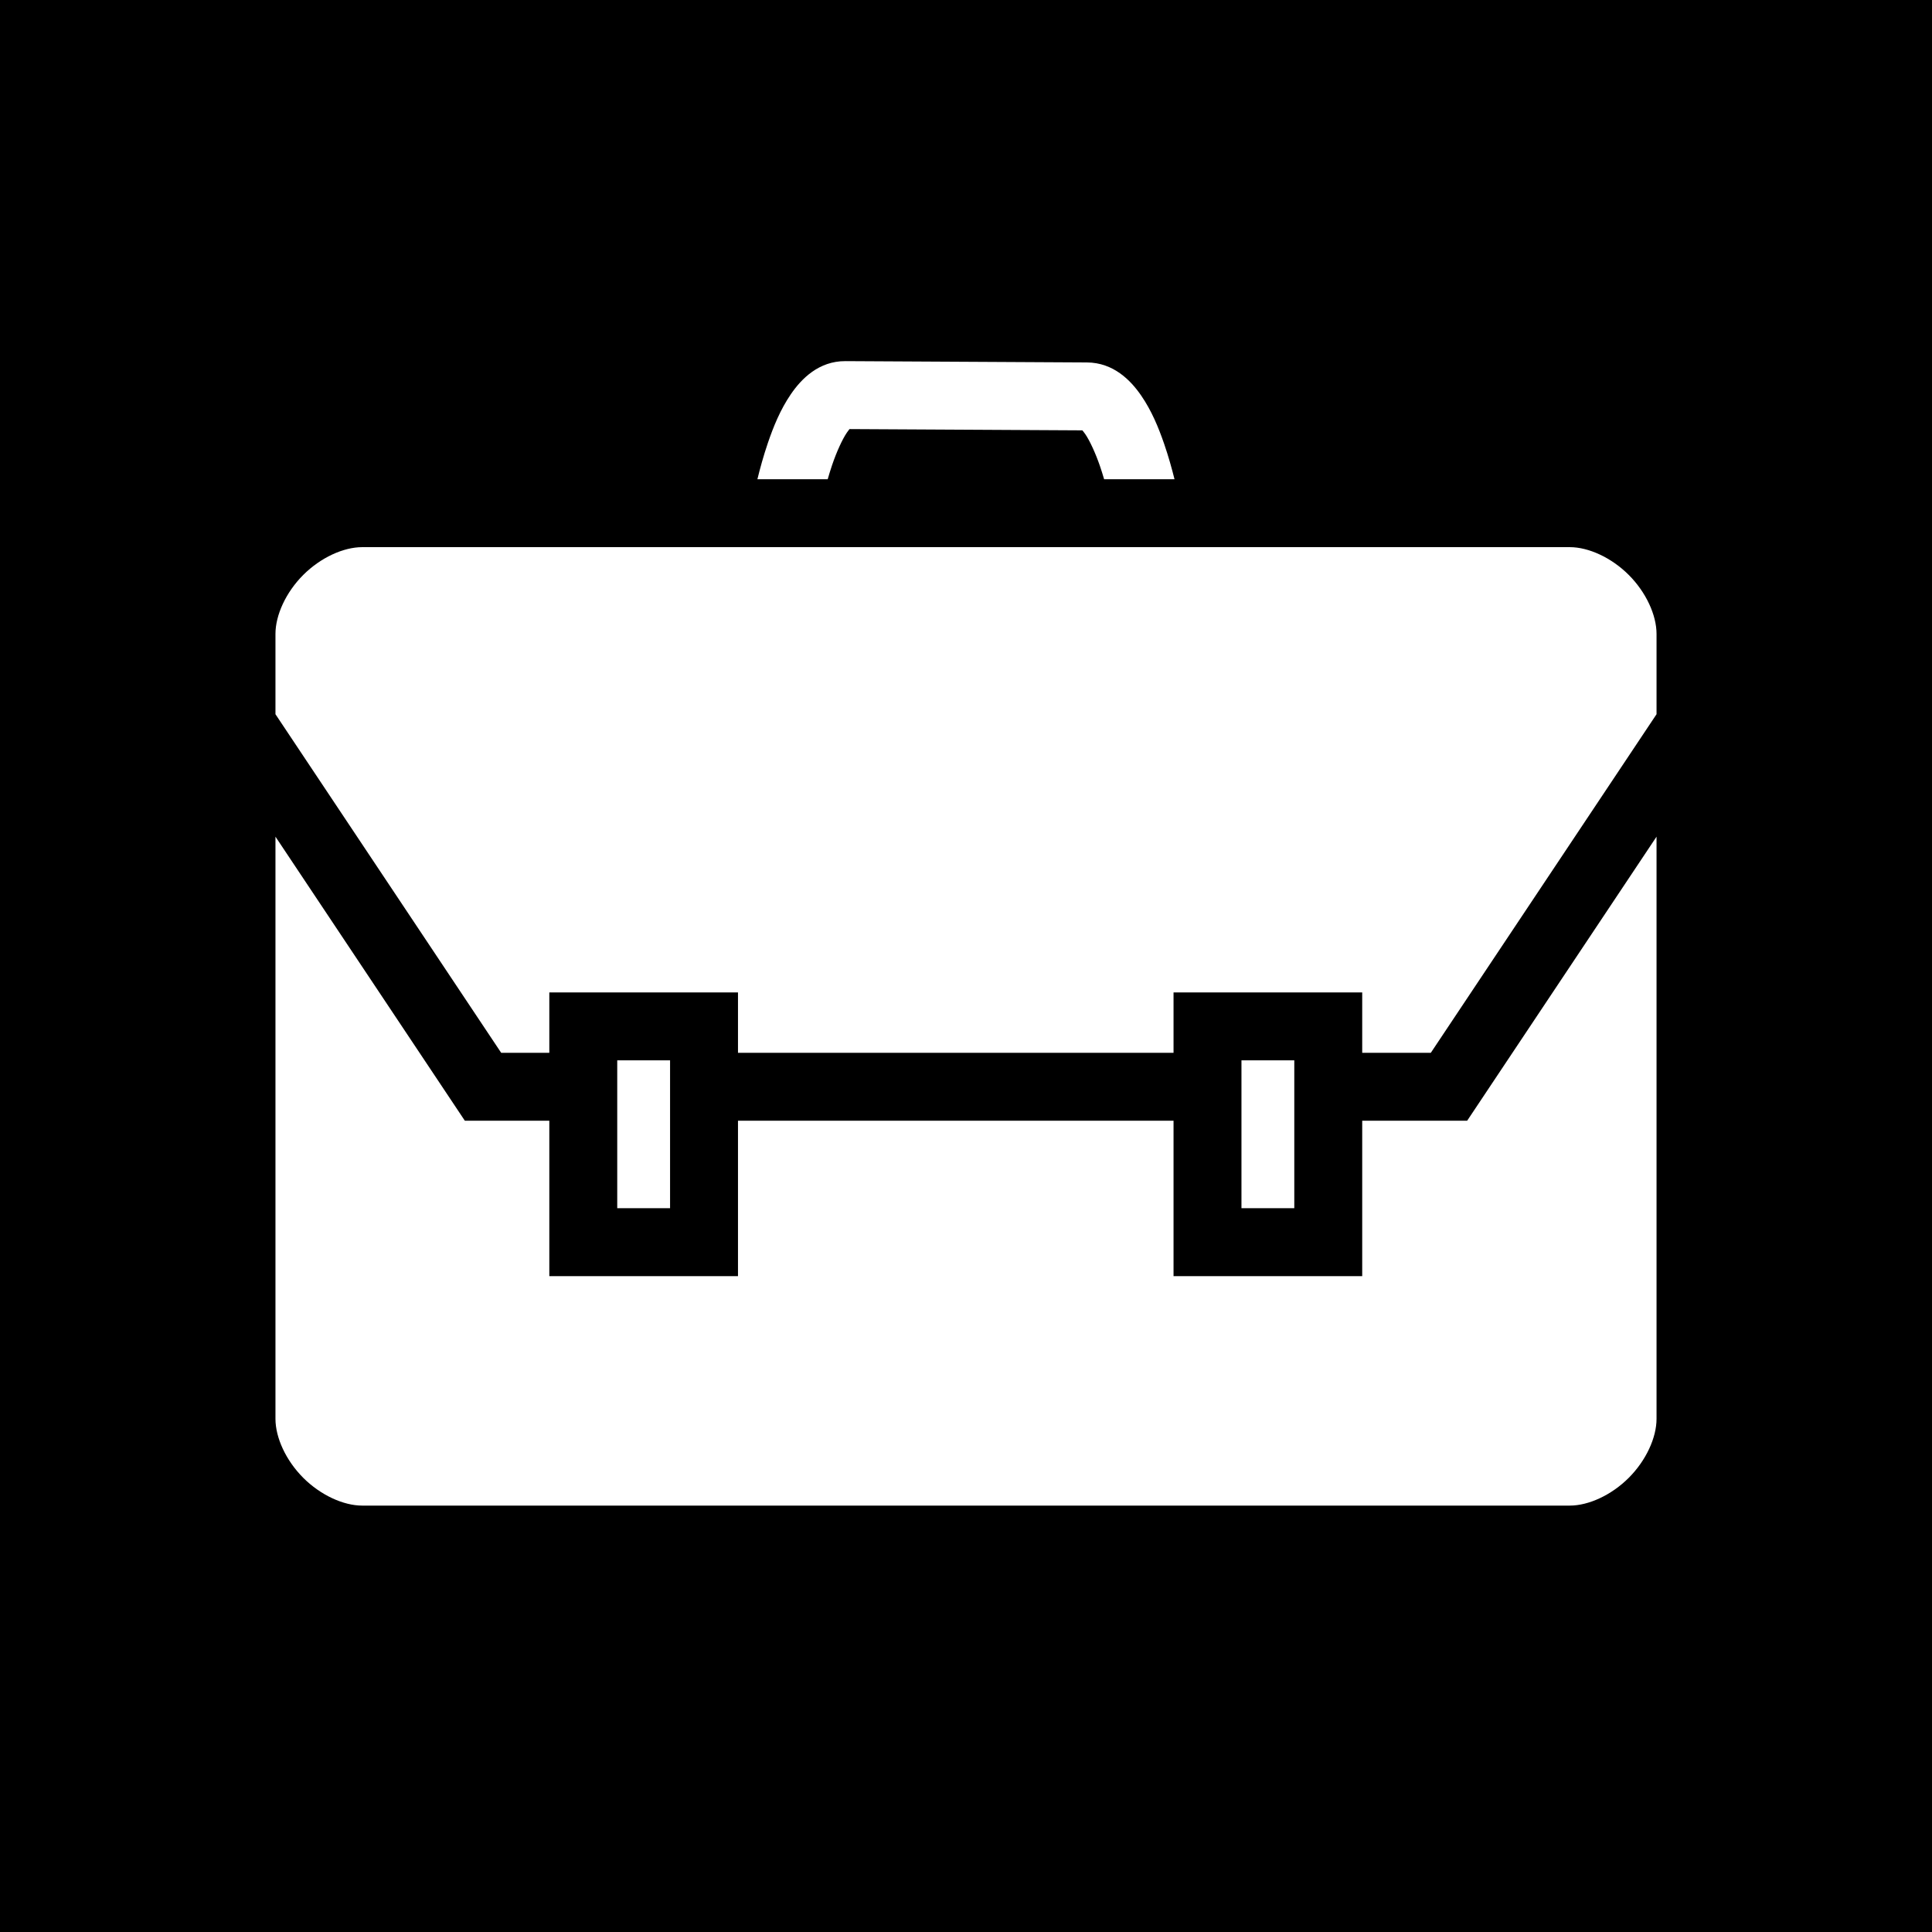
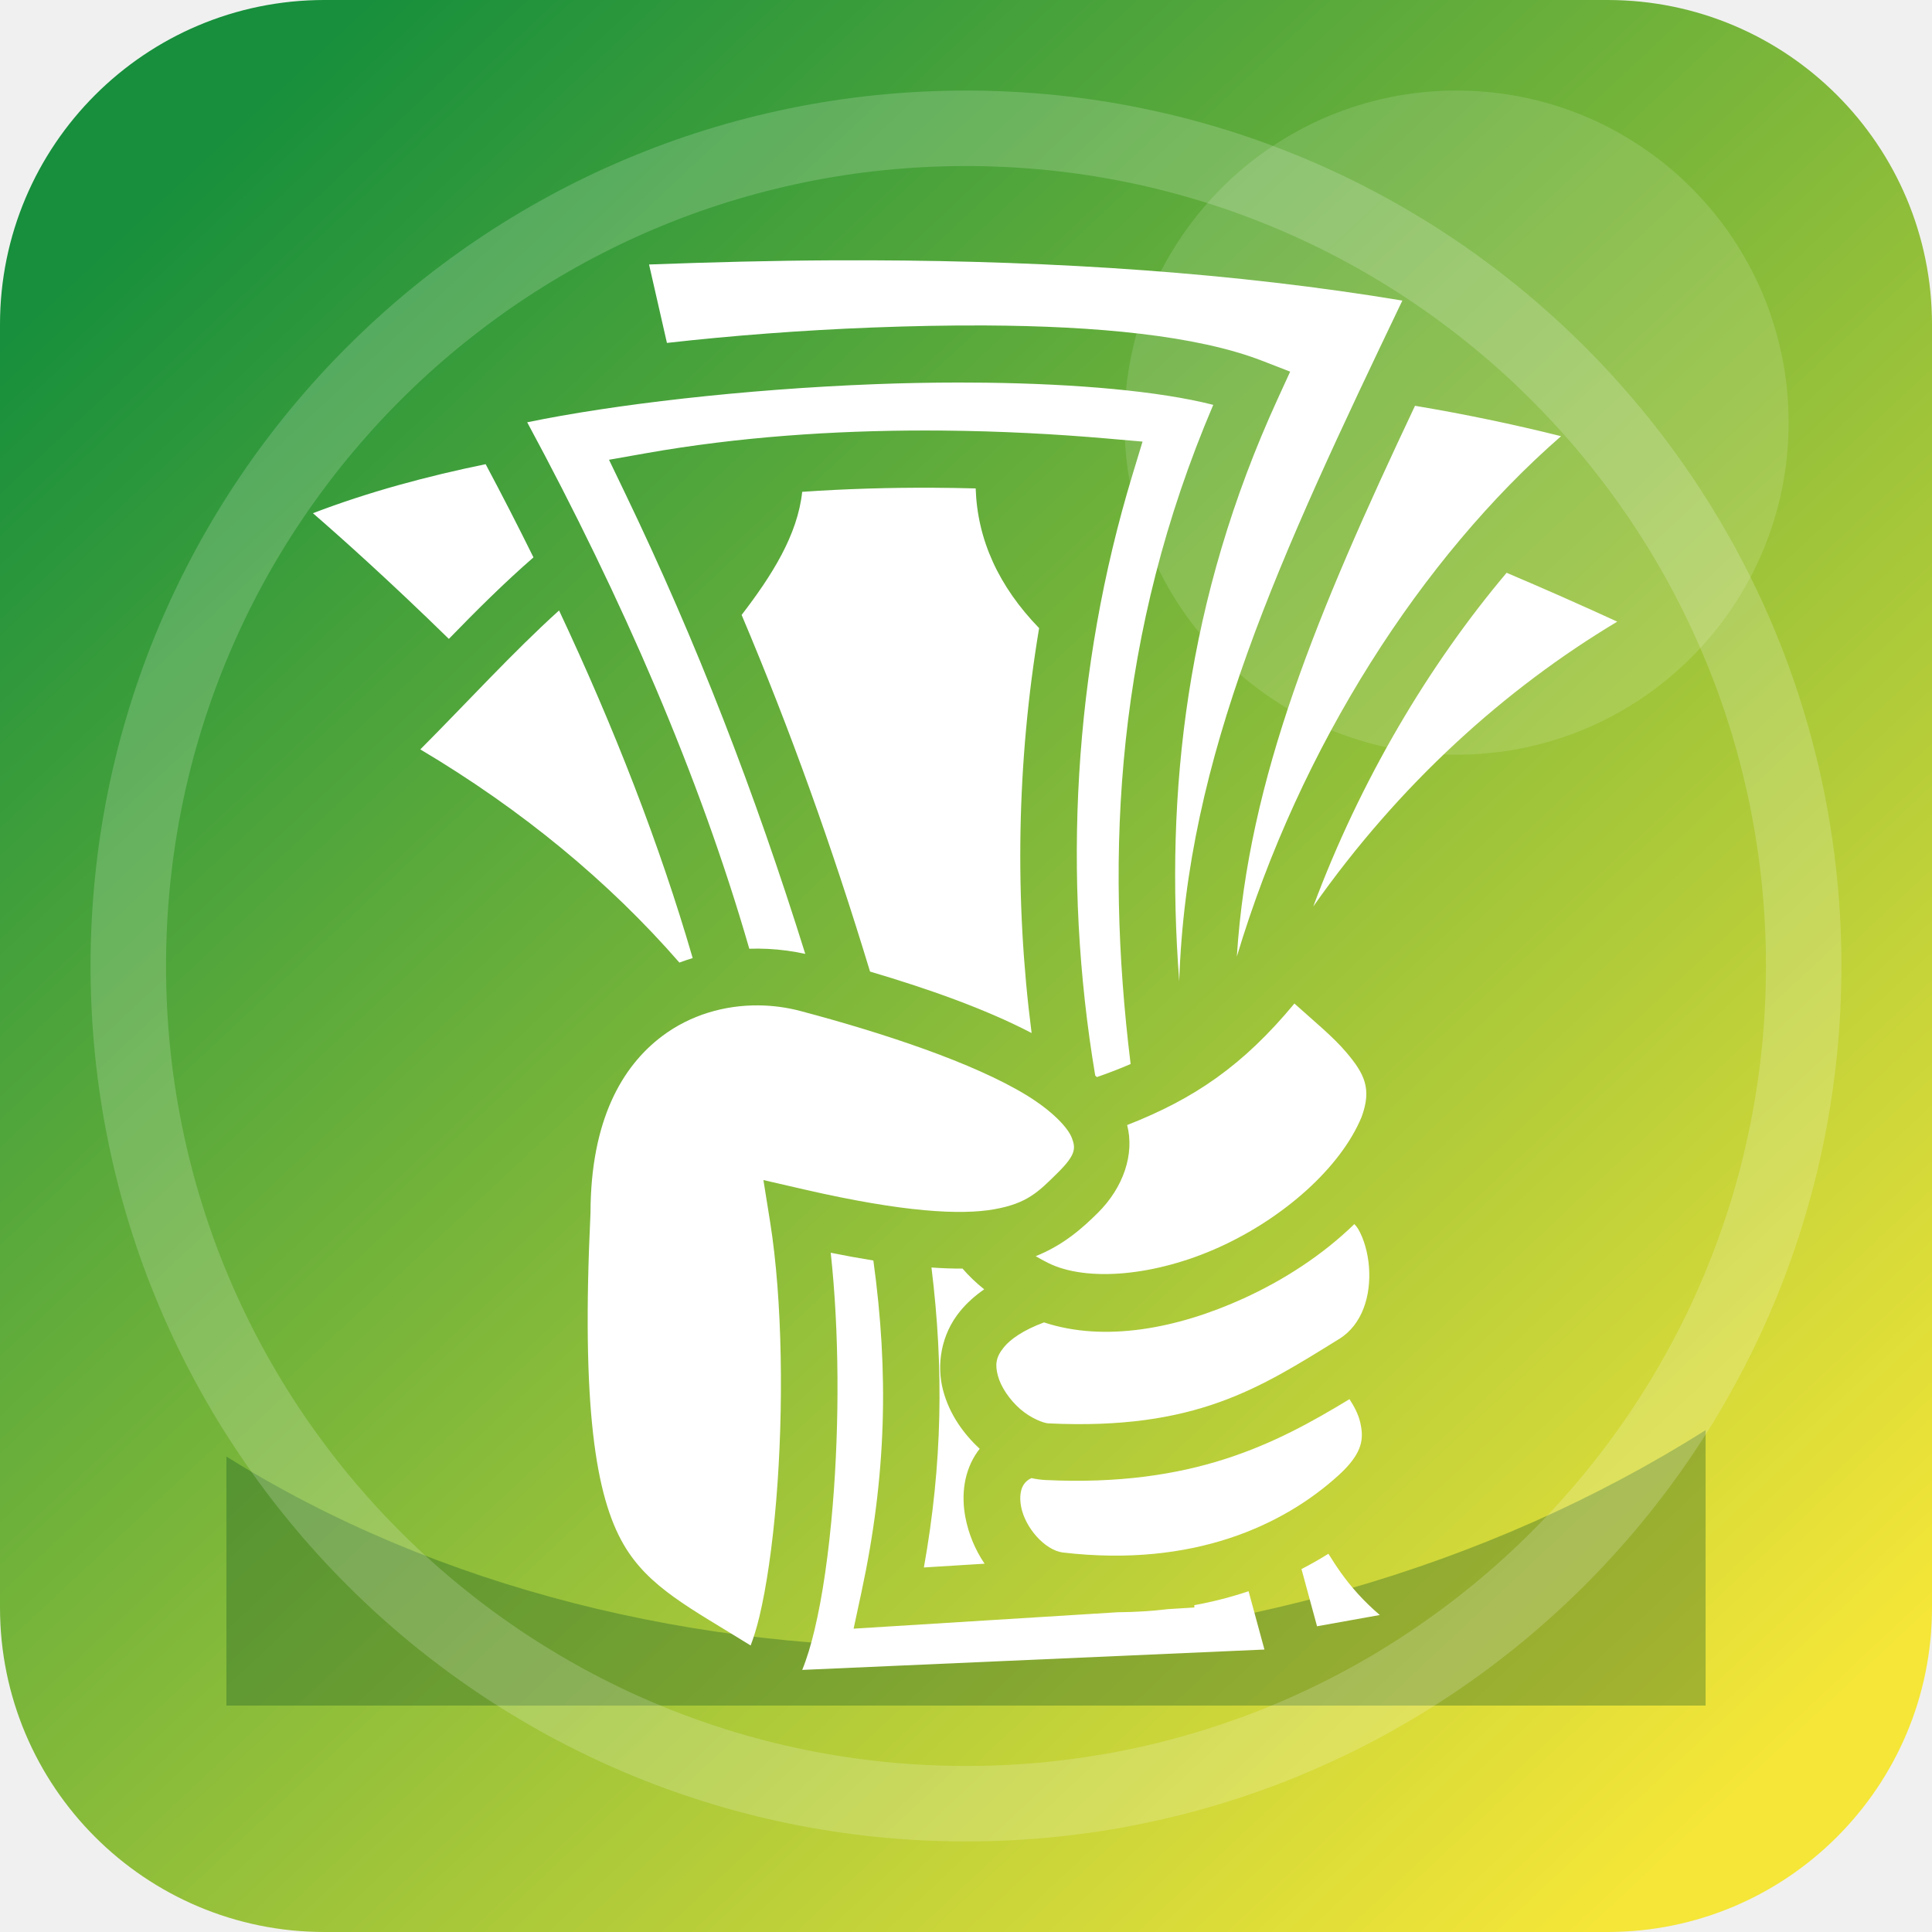
<svg xmlns="http://www.w3.org/2000/svg" viewBox="0 0 512 512">
-   <path d="M0 0h512v512H0z" />
-   <path fill="#fff" d="M224.05 95.703c-7.08-.04-11.694 4.704-14.484 8.793-2.79 4.09-4.604 8.582-6.086 12.932-1.16 3.41-2.072 6.75-2.76 9.572h18.63c.357-1.242.74-2.505 1.17-3.77 1.185-3.48 2.706-6.816 3.916-8.59.498-.73.652-.846.712-.93l61.676.337c.063.084.25.225.764.97 1.208 1.755 2.72 5.04 3.904 8.467.407 1.18.768 2.356 1.11 3.516h18.656c-.69-2.773-1.597-6.045-2.75-9.387-1.484-4.3-3.304-8.75-6.096-12.804-2.792-4.055-7.357-8.72-14.363-8.757l-64-.35zM96 145c-5 0-11.05 2.777-15.637 7.363C75.777 156.95 73 163 73 168v21.275L132.816 279h12.758v-16h50v16H311v-16h50v16h18.184L439 189.275V168c0-5-2.777-11.05-7.363-15.637C427.05 147.777 421 145 416 145H96zm-23 76.725V376c0 5 2.777 11.05 7.363 15.637C84.95 396.223 91 399 96 399h320c5 0 11.05-2.777 15.637-7.363C436.223 387.05 439 381 439 376V221.725L388.816 297H361v41.188h-50V297H195.574v41.188h-50V297h-22.39L73 221.725zM163.574 281v39.188h14V281h-14zM329 281v39.188h14V281h-14z" />
+   <defs>
+     <linearGradient id="groledealersvg" x1="52" x2="460" y1="40" y2="476" gradientUnits="userSpaceOnUse">
+       <stop offset="0" stop-color="#178f3c" />
+       <stop offset="1" stop-color="#f5e638" />
+     </linearGradient>
+   </defs>
+   <rect width="512" height="512" rx="86" fill="url(#groledealersvg)" />
+   <path d="M60 386c112 70 275 67 392-7v73H60z" fill="#0d4f21" opacity=".32" />
+   <circle cx="386" cy="112" r="88" fill="#fff" opacity=".13" />
+   <circle cx="256" cy="256" r="222" fill="none" stroke="#fff" stroke-width="20" opacity=".18" />
+   <g transform="translate(42 42) scale(.835)">
+     <path fill="#fff" d="M225.814 32.316c-3.955-.014-7.922-.01-11.9.007-19.147.089-38.6.592-58.219 1.32l5.676 24.893c20.431-2.31 42.83-4.03 65.227-4.89 12.134-.466 24.194-.712 35.892-.65 35.095.183 66.937 3.13 87.77 11.202l8.908 3.454-3.977 8.685c-29.061 63.485-35.782 124.732-31.228 184.826 2.248-71.318 31.893-134.75 70.81-216.068-52.956-8.8-109.634-12.582-168.959-12.78zm28.034 38.79c-8.74.007-17.65.184-26.559.526-41.672 1.6-83.199 6.49-110.264 12.096 30.233 56.079 54.69 112.287 70.483 167.082a71.934 71.934 0 0 1 5.894.045c4.018.197 7.992.742 11.875 1.59-16.075-51.397-34.385-98.8-57.146-146.131l-5.143-10.694 11.686-2.068c29.356-5.198 59.656-7.21 88.494-7.219 1.922 0 3.84.007 5.748.024 18.324.16 35.984 1.108 52.346 2.535l11.054.965-3.224 10.617c-18.7 61.563-22.363 127.678-11.79 190.582.176.163.354.325.526.49 3.813-1.336 7.38-2.698 10.705-4.154-8.254-67.394-4.597-136.923 26.229-209.201-17.202-4.383-43.425-6.674-72.239-7.034a656.656 656.656 0 0 0-8.675-.05zm144.945 7.385c-30.956 65.556-52.943 118.09-56.547 174.803 20.038-66.802 58.769-126.685 102.904-165.158a602.328 602.328 0 0 0-46.357-9.645zM103.832 97.02c-18.76 3.868-37.086 8.778-54.812 15.562 8.626 7.48 24.22 21.395 43.14 39.889 8.708-8.963 17.589-17.818 26.852-25.87a1067.587 1067.587 0 0 0-15.18-29.581zm142.023 7.482c-13.62-.066-27.562.324-41.554 1.293-1.468 13.682-9.56 26.482-19.225 39.07 15.431 36.469 28.758 73.683 40.756 113.194 18.375 5.42 36.554 11.827 51.28 19.504-5.47-42.458-4.722-85.963 2.38-128.508-12.885-13.31-19.597-28.09-20.135-44.34a621.48 621.48 0 0 0-13.502-.213zm182.018 26.985c-24.73 29.3-46.521 65.997-61.37 105.912 27.264-38.782 60.79-69.032 96.477-90.4a1318.664 1318.664 0 0 0-35.107-15.512zm-300.74 11.959c-14.594 13.188-29.014 29.017-44.031 44.097 32.289 19.191 59.791 41.918 82.226 67.66 1.393-.526 2.8-.999 4.215-1.43-10.498-36.096-24.885-73.033-42.41-110.327zM360.52 268.198c-16.397 19.788-31.834 30.235-53.09 38.57 2.391 9.22-1.16 19.805-9.334 27.901-4.808 4.761-10.85 10.188-19.684 13.715a62.896 62.896 0 0 0 3.9 2.127c12.364 6.17 34.207 4.18 54.5-5.049 20.23-9.2 38.302-25.092 45-41.191 3.357-9.05.96-13.77-4.917-20.692-4.184-4.925-10.295-9.89-16.375-15.38zm-170.079.586c-10.715-.098-21.597 2.994-30.59 9.76-12.79 9.623-22.65 26.784-22.738 55.934v.2l-.01.2c-2.92 61.381 1.6 89.7 10.555 105.065 7.904 13.562 21.05 20.054 40.28 31.994.916-2.406 1.87-5.365 2.765-9.098 2.277-9.499 4.161-22.545 5.355-36.975 2.389-28.858 2.04-63.51-1.955-88.445l-2.111-13.19 13.016 2.995c31.615 7.273 49.7 8.132 60.2 6.28 10.502-1.854 14.061-5.523 20.221-11.624 5.79-5.732 5.682-7.795 4.456-11.021-1.227-3.227-6.149-8.545-14.5-13.633-16.703-10.176-45.085-19.611-71.614-26.647a53.988 53.988 0 0 0-13.33-1.795zm189.1 69.416c-10.013 9.754-22.335 17.761-35.277 23.647-20.983 9.542-44.063 13.907-63.211 7.553-6.76 2.516-10.687 5.407-12.668 7.8-2.718 3.284-2.888 5.7-1.967 9.16.92 3.46 3.665 7.568 7.059 10.524 3.393 2.956 7.426 4.492 8.959 4.564 46.794 2.222 67.046-11.207 92.277-26.783 7.358-4.542 10.174-13.743 9.469-22.931-.353-4.594-1.69-8.911-3.233-11.63a9.009 9.009 0 0 0-1.408-1.904zm-166.187 9.096c2.727 25.068 2.772 54.314.642 80.053-1.247 15.072-3.175 28.779-5.789 39.685-1.137 4.746-2.388 8.954-3.9 12.659l146.697-6.465c-1.656-6.149-3.344-12.324-5.031-18.502a127.004 127.004 0 0 1-17.24 4.424l.044.73-8.316.518c-5.121.614-10.452.953-15.983.992l-83.86 5.21 2.493-11.607c7.947-37.006 8.68-69.589 3.778-105.234a353.433 353.433 0 0 1-13.536-2.463zm31.972 4.684c3.948 31.933 3.473 62.41-2.406 95.2l19.264-1.196a39.44 39.44 0 0 1-6.1-14.778c-1.296-6.88-.575-14.538 3.926-20.87.199-.281.414-.55.627-.821-5.246-4.845-9.628-11.062-11.614-18.524-2.114-7.944-.794-17.67 5.497-25.27 2.079-2.51 4.592-4.776 7.543-6.816-2.61-2.08-4.898-4.285-6.874-6.582-3.064.021-6.345-.093-9.863-.343zm132.666 41.785c-23.456 14.253-49.81 27.876-96.41 25.664a26.402 26.402 0 0 1-4.518-.615c-1.233.553-1.891 1.256-2.382 1.947-.963 1.355-1.532 3.8-.909 7.113 1.248 6.627 7.525 13.889 13.37 14.569 41.385 4.813 69.979-8.726 87.341-24.477 8-7.258 8.068-11.9 6.89-16.951-.59-2.523-1.89-4.969-3.382-7.25zm-6.683 49.062a114.657 114.657 0 0 1-8.547 4.86c1.65 6.051 3.304 12.102 4.937 18.154l19.92-3.572c-5.14-4.387-9.162-8.954-12.39-13.496-1.442-2.029-2.713-4.001-3.92-5.946z" />
+   </g>
</svg>
